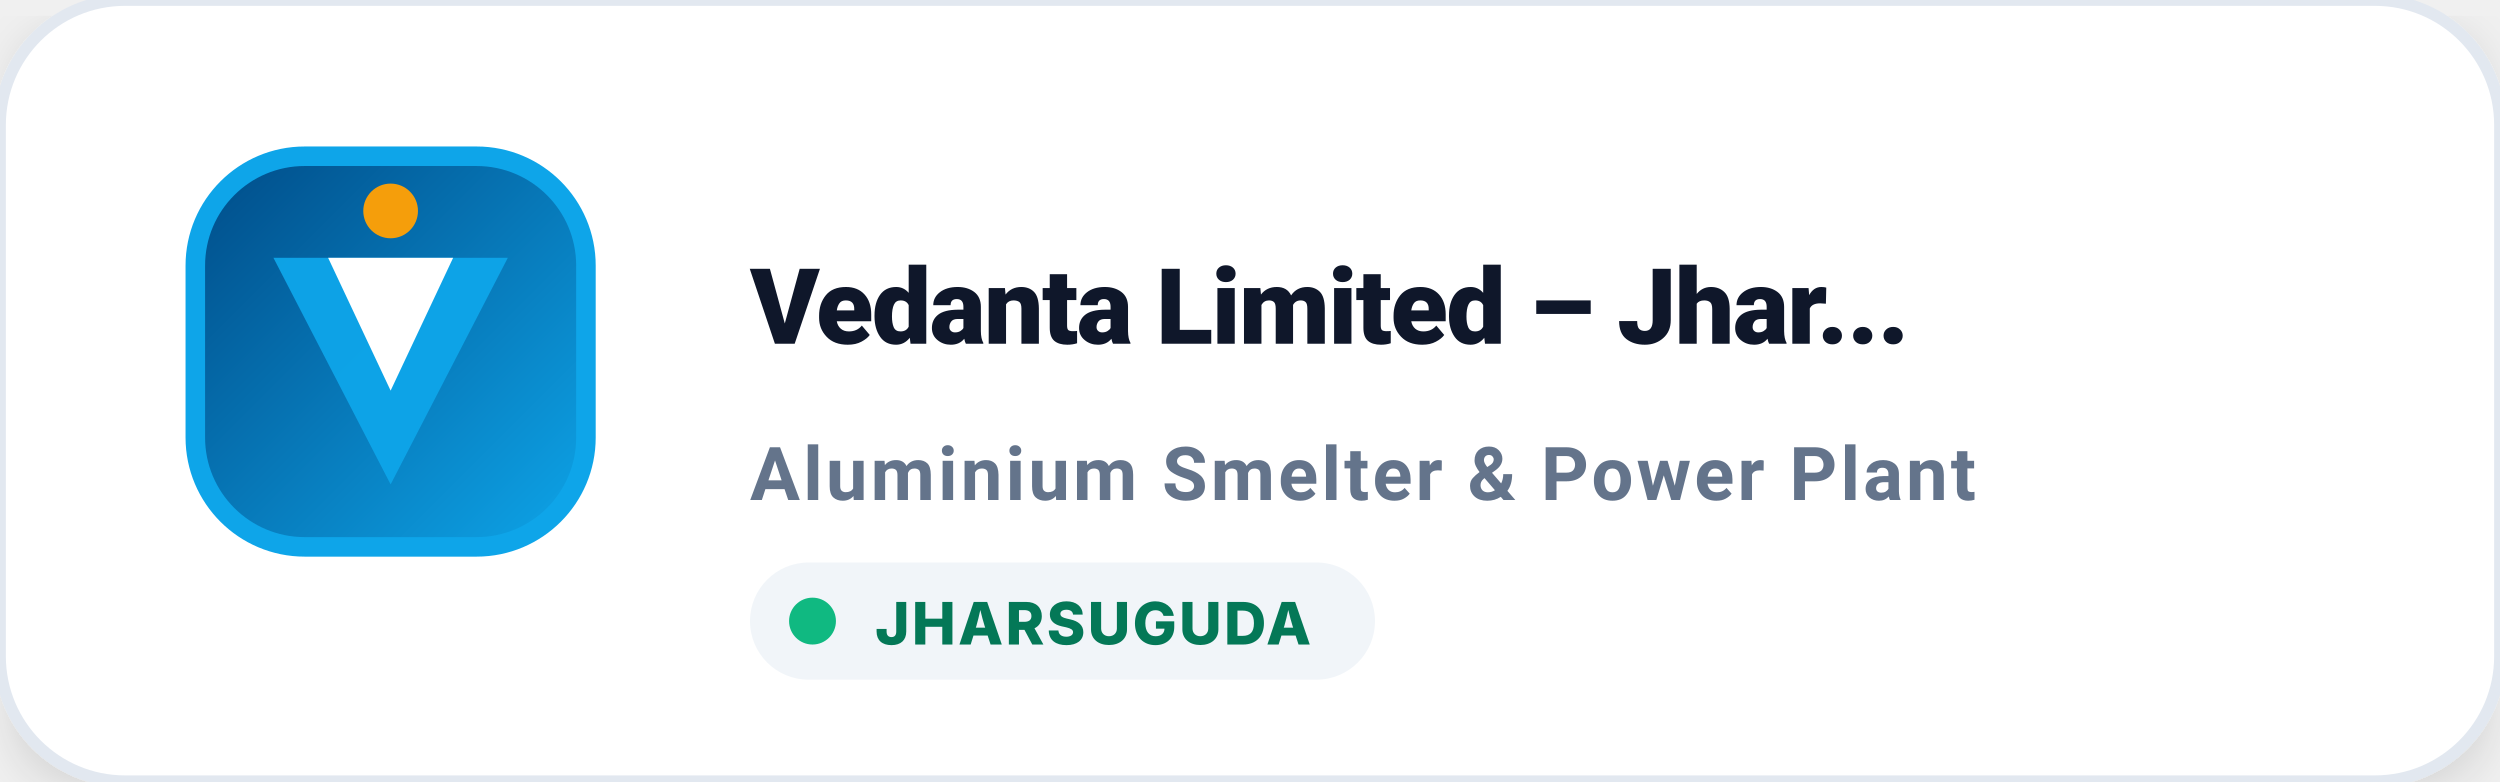
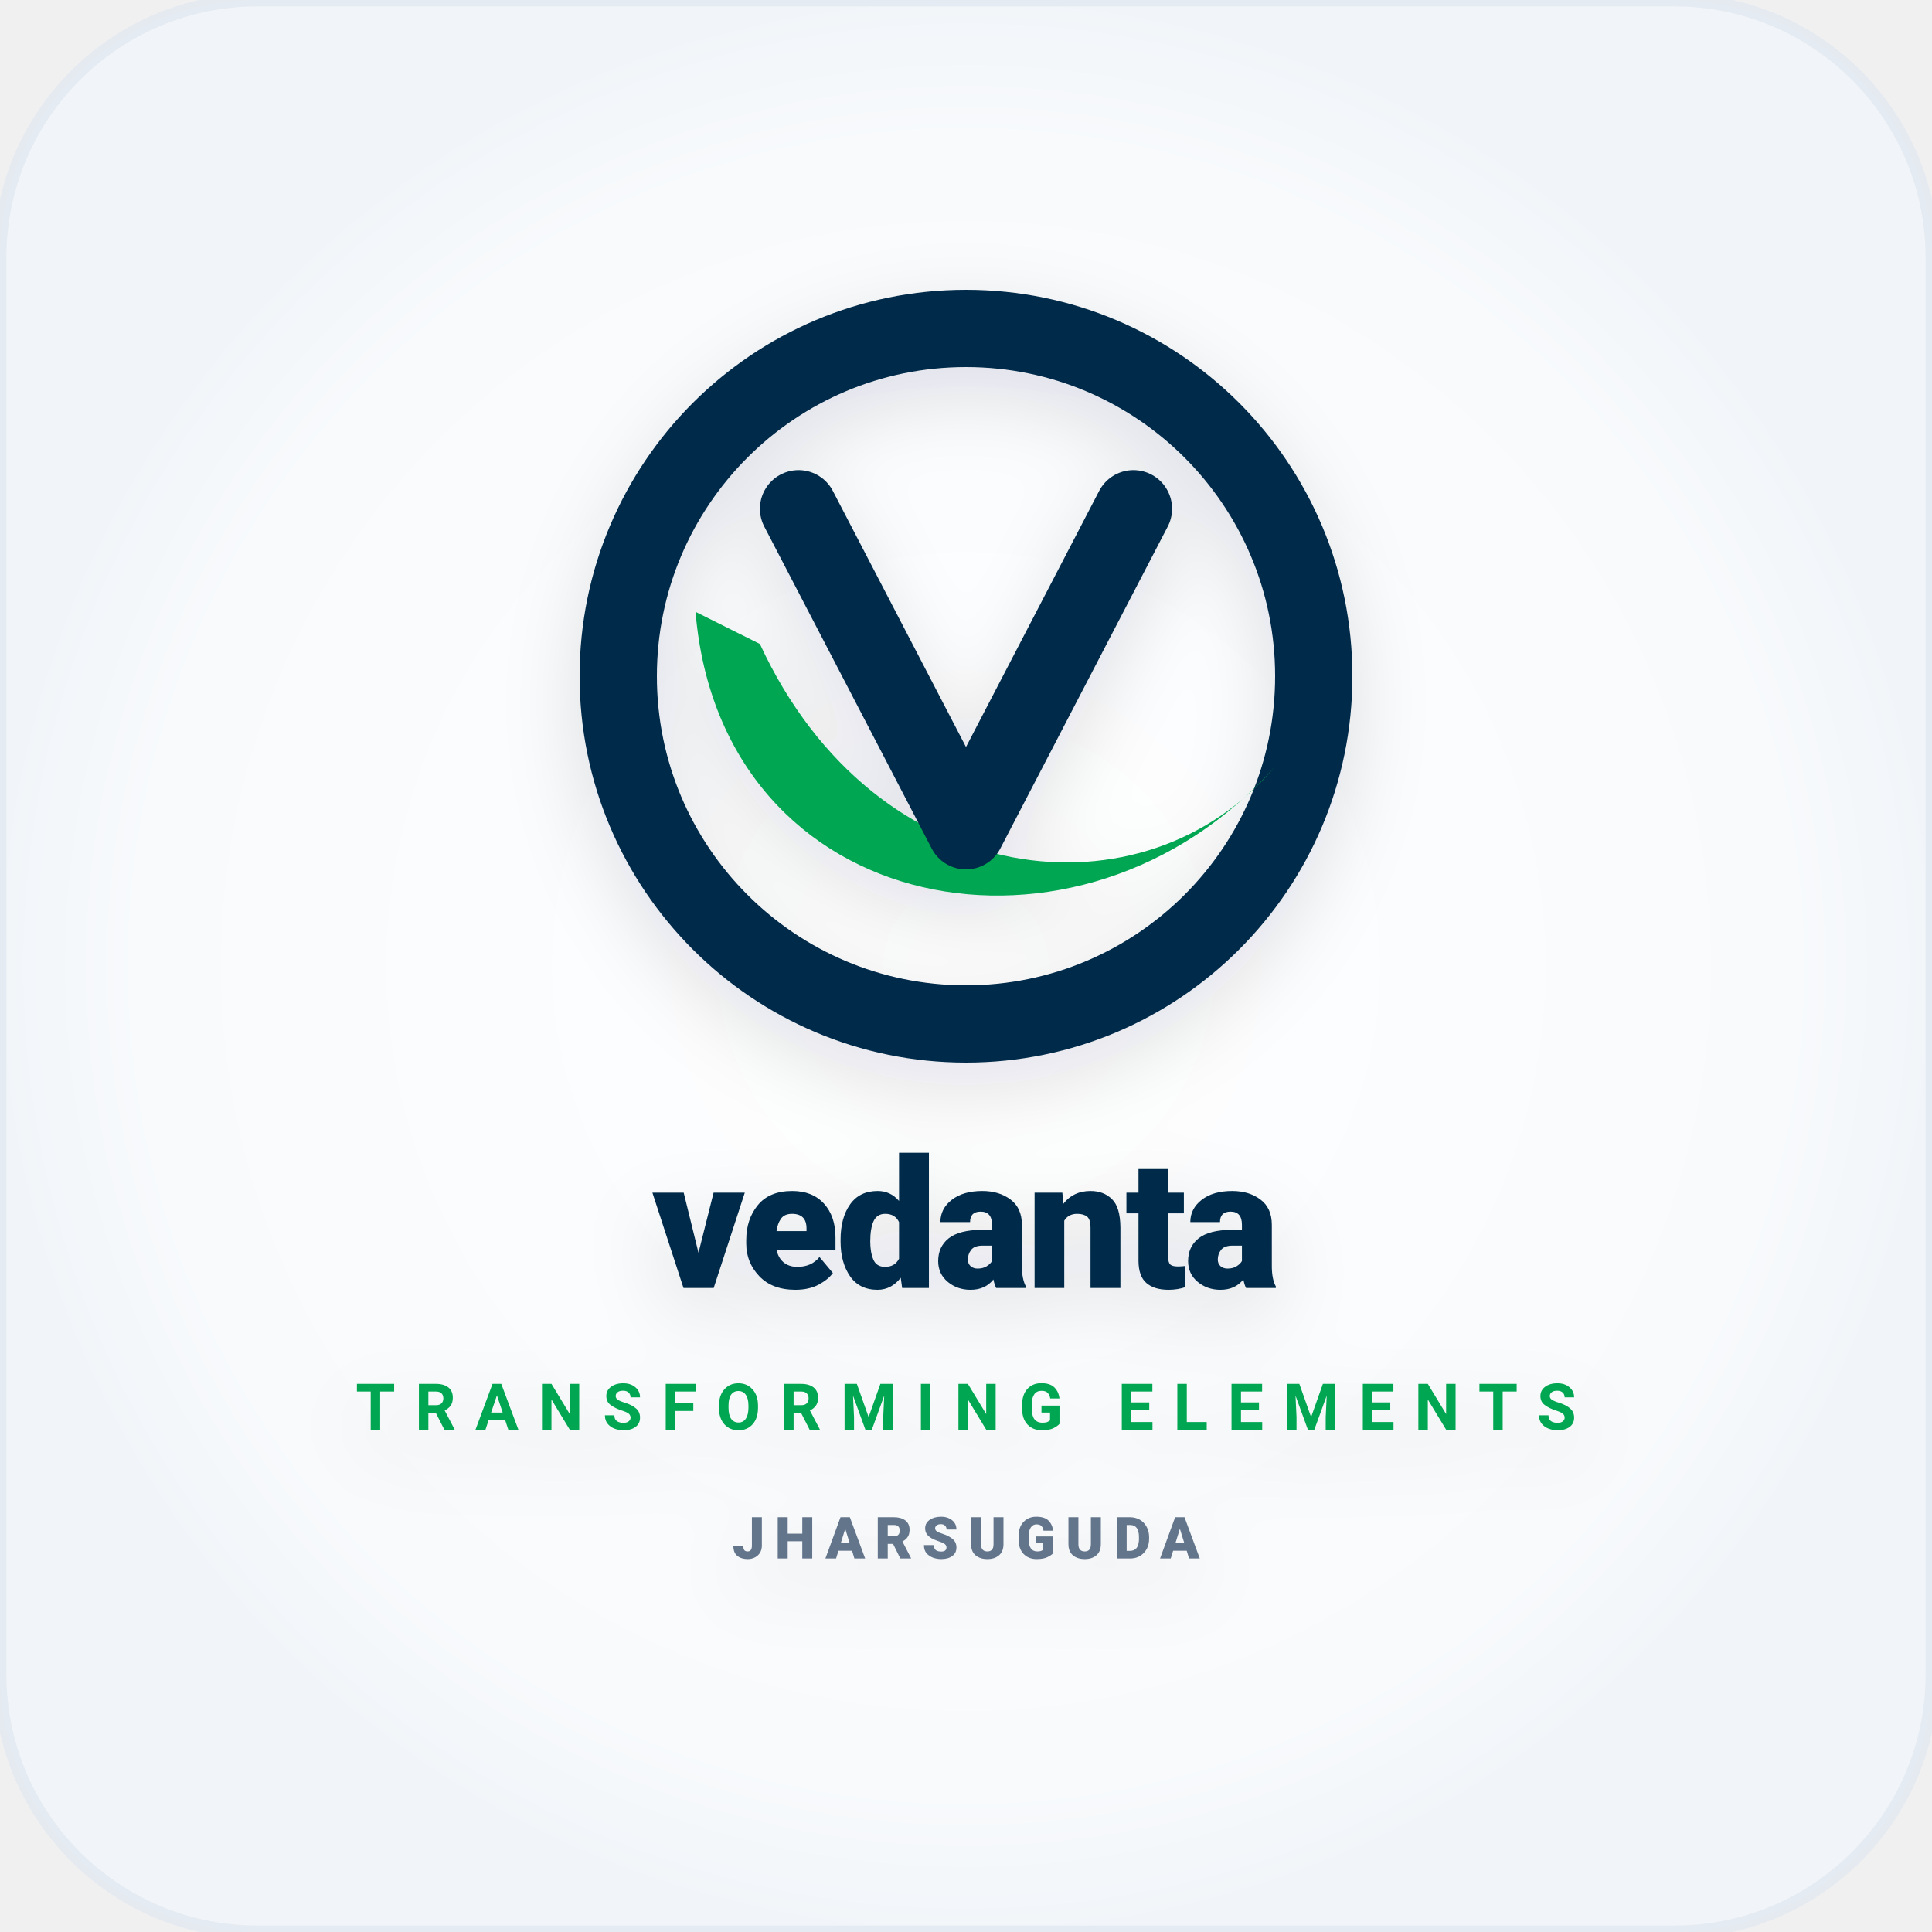
- <svg xmlns="http://www.w3.org/2000/svg" viewBox="0 0 320 100" width="320" height="100">
+ <svg xmlns="http://www.w3.org/2000/svg" viewBox="0 0 300 300" width="300" height="300">
  <defs>
-     <linearGradient id="grad" x1="0%" y1="0%" x2="100%" y2="100%">
-       <stop offset="0%" stop-color="#004b87" />
-       <stop offset="100%" stop-color="#0ea5e9" />
-     </linearGradient>
-     <filter id="shadow" x="-10%" y="-10%" width="120%" height="120%">
-       <feDropShadow dx="0" dy="2" stdDeviation="3" flood-opacity="0.12" />
+     <radialGradient id="logoBgGrad" cx="50%" cy="50%" r="50%">
+       <stop offset="0%" stop-color="#ffffff" />
+       <stop offset="85%" stop-color="#f8fafc" />
+       <stop offset="100%" stop-color="#f1f5f9" />
+     </radialGradient>
+     <filter id="logoShadow" x="-20%" y="-20%" width="140%" height="140%">
+       <feDropShadow dx="0" dy="4" stdDeviation="6" flood-color="#0f172a" flood-opacity="0.12" />
    </filter>
  </defs>
-   <rect width="320" height="100" rx="16" fill="#ffffff" stroke="#e2e8f0" stroke-width="1.5" filter="url(#shadow)" />
-   <g>
-     <rect x="25" y="20" width="50" height="50" rx="14" fill="url(#grad)" stroke="#0ea5e9" stroke-width="2.5" />
-     <path d="M35 33 L50 62 L65 33 Z" fill="#0ea5e9" opacity="0.95" />
-     <path d="M42 33 L50 50 L58 33 Z" fill="#ffffff" />
-     <circle cx="50" cy="27" r="3.5" fill="#f59e0b" />
-   </g>
-   <text x="96" y="44" font-family="-apple-system, BlinkMacSystemFont, 'Segoe UI', Roboto, 'Noto Sans', sans-serif" font-size="13.5" font-weight="800" fill="#0f172a" letter-spacing="-0.2px">
-     Vedanta Limited – Jhar...
-   </text>
-   <text x="96" y="64" font-family="-apple-system, BlinkMacSystemFont, 'Segoe UI', Roboto, 'Noto Sans', sans-serif" font-size="9.5" font-weight="600" fill="#64748b" letter-spacing="0.4px">
-     Aluminium Smelter &amp; Power Plant
-   </text>
-   <g transform="translate(96, 72)">
-     <rect width="80" height="15" rx="7.5" fill="#f1f5f9" />
-     <circle cx="8" cy="7.5" r="3" fill="#10b981" />
-     <text x="16" y="10.5" font-family="-apple-system, BlinkMacSystemFont, sans-serif" font-size="7.5" font-weight="800" fill="#047857" letter-spacing="0.3px">JHARSUGUDA</text>
+   <rect width="300" height="300" rx="40" fill="url(#logoBgGrad)" />
+   <rect width="300" height="300" rx="40" fill="none" stroke="#e2e8f0" stroke-width="2" opacity="0.8" />
+   <g filter="url(#logoShadow)">
+     <g transform="translate(150, 105)">
+       <circle cx="0" cy="0" r="54" fill="none" stroke="#002b49" stroke-width="12" />
+       <path d="M-42 -10 C-38 38 18 48 48 14 C28 38 -14 34 -32 -5 Z" fill="#00a651" />
+       <path d="M-26 -26 L0 24 L26 -26" fill="none" stroke="#002b49" stroke-width="12" stroke-linecap="round" stroke-linejoin="round" />
+     </g>
+     <text x="150" y="200" font-family="-apple-system, BlinkMacSystemFont, 'Segoe UI', Roboto, sans-serif" font-size="28" font-weight="900" fill="#002b49" text-anchor="middle" letter-spacing="-0.5">vedanta</text>
+     <text x="150" y="222" font-family="-apple-system, BlinkMacSystemFont, 'Segoe UI', Roboto, sans-serif" font-size="10" font-weight="700" fill="#00a651" text-anchor="middle" letter-spacing="3">TRANSFORMING ELEMENTS</text>
+     <text x="150" y="242" font-family="-apple-system, BlinkMacSystemFont, 'Segoe UI', Roboto, sans-serif" font-size="9" font-weight="800" fill="#64748b" text-anchor="middle" letter-spacing="1.5">JHARSUGUDA</text>
  </g>
</svg>
